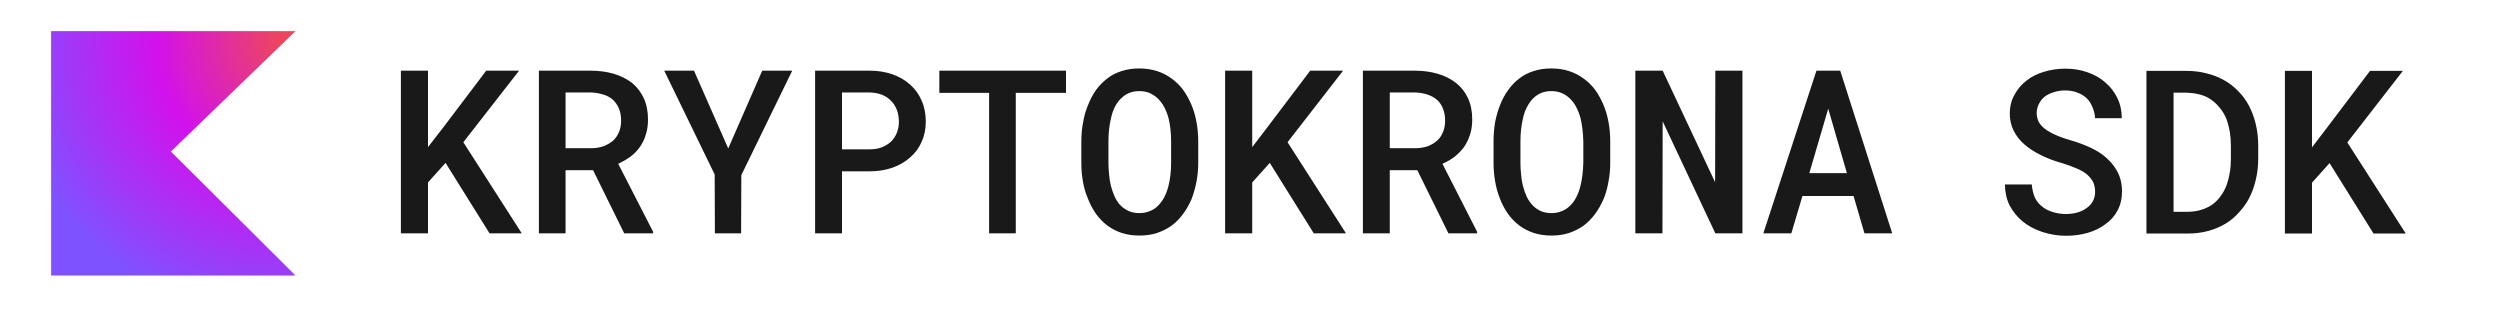
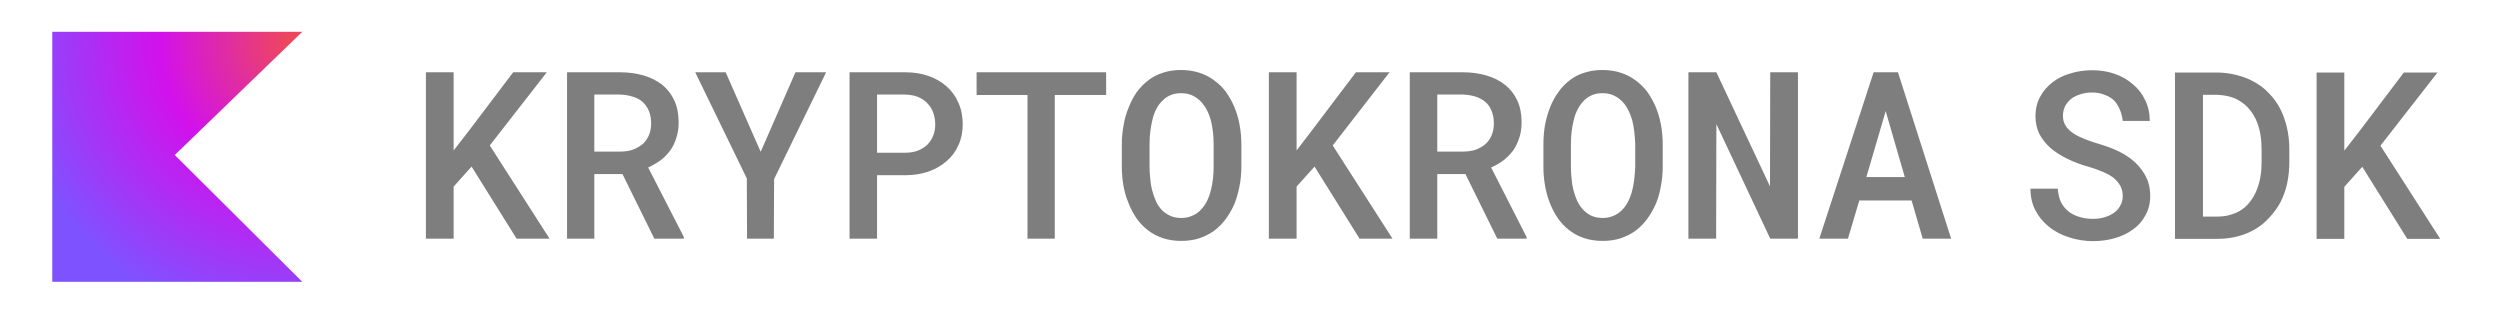
- <svg xmlns="http://www.w3.org/2000/svg" version="1.2" viewBox="0 0 1125 139" width="1125" height="139">
+ <svg xmlns="http://www.w3.org/2000/svg" version="1.2" viewBox="0 0 1100 139" width="1100" height="139">
  <defs>
    <radialGradient id="g1" cx="129.4" cy="18.5" r="126.1" gradientUnits="userSpaceOnUse">
      <stop offset=".003" stop-color="#ef4857" />
      <stop offset=".469" stop-color="#d211ec" />
      <stop offset="1" stop-color="#7f52ff" />
    </radialGradient>
  </defs>
  <style>
		.s0 { fill: url(#g1) } 
- 		.s1 { fill: #191919 } 
+ 		.s1 { fill: #7e7e7e } 
	</style>
  <path id="Layer" class="s0" d="m133 124h-110v-110h110l-56.1 54.2z" />
-   <path id="KRYPTOKRONA SDK" class="s1" aria-label="KRYPTOKRONA SDK" d="m192.6 82.1l7.9-8.8 19.8 31.7h14.5l-26.3-41 25.1-32.2h-14.8l-19.3 25.5-6.9 8.9v-34.4h-12.2v73.2h12.2zm61.9-5.5h12.4l14 28.4h13v-0.7l-15.7-30.6q3-1.4 5.5-3.2 2.5-1.9 4.2-4.3 1.8-2.5 2.7-5.6 1-3 1-6.8 0-5.5-1.9-9.6-1.9-4.1-5.3-6.9-3.5-2.7-8.2-4.1-4.8-1.4-10.5-1.4h-23.2v73.2h12zm11.3-9.9h-11.3v-25.1h11.2q3.1 0.1 5.6 0.9 2.5 0.7 4.3 2.2 1.9 1.7 2.9 4.1 1 2.3 1 5.5 0 2.8-0.9 5-0.9 2.2-2.5 3.8-1.9 1.7-4.5 2.7-2.5 0.9-5.8 0.9zm77.2-34.9l-15.3 35-15.4-35h-13.4l22.7 46.7 0.1 26.5h11.8l0.1-26.2 22.9-47zm35.9 73.2v-27.9h12.4q5.5 0 10.2-1.6 4.6-1.6 8-4.6 3.4-2.9 5.2-7 1.9-4.1 1.9-9.2 0-5.3-1.9-9.5-1.8-4.2-5.2-7.2-3.4-3-8-4.6-4.7-1.6-10.2-1.6h-24.5v73.2zm12.4-37.8h-12.4v-25.6h12.4q3.1 0.1 5.5 1 2.5 1 4.2 2.8 1.7 1.7 2.6 4.1 0.9 2.4 0.9 5.3 0 2.7-0.9 4.9-0.9 2.3-2.6 4-1.7 1.6-4.2 2.6-2.4 0.9-5.5 0.9zm65.8-25.4h22.6v-10h-57v10h22.4v63.2h12zm82.1 31.5v-9.7q0-4.6-0.8-8.8-0.8-4.3-2.4-8-1.5-3.4-3.6-6.4-2.2-2.9-5.1-5-2.9-2.2-6.6-3.4-3.7-1.2-8.1-1.2-4.3 0-7.9 1.2-3.6 1.1-6.4 3.3-2.9 2.2-5.1 5.2-2.1 3-3.5 6.6-1.6 3.7-2.3 7.9-0.8 4.1-0.8 8.6v9.7q0 4.3 0.7 8.3 0.7 4.1 2.2 7.6 1.4 3.7 3.6 6.9 2.2 3.1 5.1 5.3 2.9 2.2 6.5 3.4 3.7 1.2 8 1.2 4.3 0 7.8-1.1 3.6-1.2 6.5-3.2 3-2.2 5.3-5.3 2.3-3.1 3.9-6.8 1.4-3.6 2.2-7.8 0.8-4.1 0.8-8.5zm-12.2-9.8v9.8q0 2.7-0.3 5.4-0.3 2.6-0.9 5-0.7 2.8-1.9 5.1-1.2 2.2-2.9 3.9-1.5 1.5-3.6 2.3-2.1 0.9-4.7 0.9-2.6 0-4.7-0.9-2-0.9-3.6-2.4-1.6-1.6-2.7-3.9-1.1-2.4-1.8-5.1-0.6-2.4-0.8-5-0.3-2.7-0.3-5.3v-9.8q0-2.7 0.3-5.4 0.3-2.7 0.9-5.1 0.6-2.8 1.8-5.1 1.2-2.3 3-3.9 1.4-1.4 3.4-2.2 2-0.8 4.4-0.8 2.6 0 4.6 0.8 2 0.9 3.6 2.3 1.7 1.6 3 3.9 1.2 2.2 2 5 0.6 2.4 0.9 5.1 0.3 2.7 0.3 5.4zm36.5 18.6l7.9-8.8 19.8 31.7h14.5l-26.3-41 25-32.2h-14.8l-19.3 25.5-6.8 8.9v-34.4h-12.2v73.2h12.2zm61.9-5.5h12.4l14 28.4h12.9v-0.7l-15.6-30.6q3-1.3 5.5-3.2 2.4-1.9 4.2-4.3 1.7-2.5 2.7-5.6 1-3 1-6.8 0-5.5-1.9-9.6-1.9-4.1-5.3-6.8-3.5-2.8-8.3-4.2-4.8-1.4-10.4-1.4h-23.3v73.2h12.1zm11.3-9.9h-11.3v-25.1h11.2q3.1 0.1 5.6 0.9 2.5 0.8 4.3 2.3 1.9 1.6 2.8 4 1 2.4 1 5.5 0 2.8-0.9 5-0.9 2.3-2.5 3.8-1.8 1.7-4.4 2.7-2.6 0.9-5.8 0.9zm87.9 6.6v-9.7q0-4.6-0.8-8.8-0.8-4.3-2.4-8-1.5-3.4-3.6-6.4-2.2-2.9-5.1-5-2.9-2.2-6.6-3.4-3.7-1.2-8-1.2-4.4 0-8 1.2-3.6 1.1-6.4 3.3-2.9 2.2-5 5.2-2.2 3-3.6 6.6-1.5 3.7-2.3 7.9-0.7 4.1-0.7 8.6v9.7q0 4.3 0.7 8.3 0.7 4.1 2.1 7.6 1.4 3.7 3.6 6.9 2.2 3.1 5.1 5.3 2.9 2.2 6.5 3.4 3.7 1.2 8.1 1.2 4.2 0 7.7-1.1 3.6-1.2 6.5-3.2 3-2.2 5.3-5.3 2.3-3.1 3.9-6.8 1.5-3.6 2.2-7.8 0.8-4.1 0.8-8.5zm-12.1-9.8v9.8q-0.1 2.7-0.4 5.4-0.3 2.6-0.9 5-0.7 2.8-1.9 5.1-1.1 2.2-2.9 3.9-1.5 1.5-3.6 2.3-2.1 0.9-4.6 0.9-2.7 0-4.8-0.9-2-0.9-3.5-2.4-1.6-1.6-2.8-3.9-1.1-2.4-1.8-5.1-0.6-2.4-0.8-5-0.3-2.7-0.3-5.3v-9.8q0-2.7 0.3-5.4 0.3-2.7 0.9-5.1 0.6-2.8 1.9-5.1 1.2-2.3 2.9-3.9 1.5-1.4 3.4-2.2 2-0.8 4.5-0.8 2.5 0 4.5 0.8 2.1 0.9 3.6 2.3 1.8 1.6 3 3.9 1.2 2.2 2 5 0.6 2.4 0.9 5.1 0.3 2.7 0.4 5.4zm59.4 41.5h12.2v-73.2h-12.2l-0.1 50.2-23.6-50.2h-12.3v73.2h12.2l0.1-50.4zm39.2-16.8h23l4.9 16.8h12.5l-23.4-73.2h-10.7l-23.9 73.2h12.6zm20-10.3h-16.9l8.5-29zm111.7 8.3q0 2.5-1 4.3-1 1.9-2.8 3.1-1.7 1.3-4.1 2-2.4 0.7-5.2 0.7-3.2 0-6-0.9-2.7-0.8-4.7-2.4-2.1-1.6-3.3-4.1-1.1-2.5-1.4-5.9h-12.1q0.1 5.3 2.1 9.4 2.2 4.1 5.7 7.1 3.9 3.2 9.1 4.9 5.3 1.7 10.6 1.7 5.1 0 9.7-1.3 4.6-1.3 8-3.9 3.5-2.4 5.5-6.2 2-3.7 2-8.6 0-5.2-2.3-9.3-2.3-4-6.2-7-3.1-2.3-6.9-3.9-3.6-1.6-7.5-2.7-3.1-0.9-5.9-2-2.7-1.1-4.9-2.5-2.1-1.4-3.4-3.2-1.2-1.9-1.3-4.5 0-2.3 1-4.2 0.9-1.9 2.6-3.3 1.7-1.3 4.1-2 2.3-0.8 5.1-0.8 3.2 0 5.6 1 2.4 0.9 4.1 2.5 1.7 1.7 2.6 4 1 2.2 1.2 5h12q0-5-2-9.1-2-4.1-5.4-7-3.4-3-8.1-4.6-4.5-1.6-9.9-1.6-5 0-9.6 1.4-4.5 1.3-7.9 4-3.4 2.6-5.4 6.4-2.1 3.7-2.1 8.4 0 4.3 1.8 7.8 1.7 3.4 4.8 6.1 3.1 2.7 7.4 4.8 4.4 2.2 9.5 3.6 3.4 1 6.1 2.2 2.8 1.1 4.8 2.6 1.9 1.6 3 3.5 1 2 1 4.5zm23.1-54.3v73.2h18.5q5 0 9.4-1.2 4.4-1.2 8.1-3.5 3.2-2 5.8-5 2.7-2.9 4.5-6.4 1.9-3.7 2.9-8.1 1.1-4.5 1.1-9.5v-5.7q0-5.2-1.1-9.8-1.1-4.6-3.1-8.4-2-3.7-4.9-6.6-2.9-3-6.6-5-3.4-1.9-7.6-2.9-4.2-1.1-8.9-1.1zm12.2 63.4v-53.6h5.9q2.9 0.1 5.4 0.7 2.6 0.6 4.6 1.8 2.7 1.6 4.7 4.1 2.1 2.4 3.3 5.5 0.9 2.5 1.4 5.5 0.5 3 0.5 6.3v5.8q0 3.4-0.5 6.3-0.5 3-1.4 5.5-1.1 3-2.9 5.3-1.7 2.3-3.9 3.8-2.2 1.4-4.9 2.2-2.7 0.8-5.9 0.8zm62.3-13.1l7.9-8.8 19.8 31.7h14.5l-26.3-41 25-32.2h-14.8l-19.3 25.5-6.8 8.9v-34.4h-12.2v73.2h12.2z" />
+   <path id="KRYPTOKRONA SDK" class="s1" aria-label="KRYPTOKRONA SDK" d="m199.6 82.1l7.9-8.8 19.8 31.7h14.5l-26.3-41 25.1-32.2h-14.8l-19.3 25.5-6.9 8.9v-34.4h-12.2v73.2h12.2zm61.9-5.5h12.4l14 28.4h13v-0.7l-15.7-30.6q3-1.4 5.5-3.2 2.5-1.9 4.2-4.3 1.8-2.5 2.7-5.6 1-3 1-6.8 0-5.5-1.9-9.6-1.9-4.1-5.3-6.9-3.5-2.7-8.2-4.1-4.8-1.4-10.5-1.4h-23.2v73.2h12zm11.3-9.9h-11.3v-25.1h11.2q3.1 0.1 5.6 0.9 2.5 0.7 4.3 2.2 1.9 1.7 2.9 4.1 1 2.3 1 5.5 0 2.8-0.9 5-0.9 2.2-2.5 3.8-1.9 1.7-4.5 2.7-2.5 0.9-5.8 0.9zm77.2-34.9l-15.3 35-15.4-35h-13.4l22.7 46.7 0.1 26.5h11.8l0.1-26.2 22.9-47zm35.9 73.2v-27.9h12.4q5.5 0 10.2-1.6 4.6-1.6 8-4.6 3.4-2.9 5.2-7 1.9-4.1 1.9-9.2 0-5.3-1.9-9.5-1.8-4.2-5.2-7.2-3.4-3-8-4.6-4.7-1.6-10.2-1.6h-24.5v73.2zm12.4-37.8h-12.4v-25.6h12.4q3.1 0.1 5.5 1 2.5 1 4.2 2.8 1.7 1.7 2.6 4.1 0.9 2.4 0.9 5.3 0 2.7-0.9 4.9-0.9 2.3-2.6 4-1.7 1.6-4.2 2.6-2.4 0.9-5.5 0.9zm65.8-25.4h22.6v-10h-57v10h22.4v63.2h12zm82.1 31.5v-9.7q0-4.6-0.8-8.8-0.8-4.3-2.4-8-1.5-3.4-3.6-6.4-2.2-2.9-5.1-5-2.9-2.2-6.6-3.4-3.7-1.2-8.1-1.2-4.3 0-7.9 1.2-3.6 1.1-6.4 3.3-2.9 2.2-5.1 5.2-2.1 3-3.5 6.6-1.6 3.7-2.3 7.9-0.8 4.1-0.8 8.6v9.7q0 4.3 0.7 8.3 0.7 4.1 2.2 7.6 1.4 3.7 3.6 6.9 2.2 3.1 5.1 5.3 2.9 2.2 6.5 3.4 3.7 1.2 8 1.2 4.3 0 7.8-1.1 3.6-1.2 6.5-3.2 3-2.2 5.3-5.3 2.3-3.1 3.9-6.8 1.4-3.6 2.2-7.8 0.8-4.1 0.8-8.5zm-12.2-9.8v9.8q0 2.7-0.3 5.4-0.3 2.6-0.9 5-0.7 2.8-1.9 5.1-1.2 2.2-2.9 3.9-1.5 1.5-3.6 2.3-2.1 0.9-4.7 0.9-2.6 0-4.7-0.9-2-0.9-3.6-2.4-1.6-1.6-2.7-3.9-1.1-2.4-1.8-5.1-0.6-2.4-0.8-5-0.3-2.7-0.3-5.3v-9.8q0-2.7 0.3-5.4 0.3-2.7 0.9-5.1 0.6-2.8 1.8-5.1 1.2-2.3 3-3.9 1.4-1.4 3.4-2.2 2-0.8 4.4-0.8 2.6 0 4.6 0.8 2 0.9 3.6 2.3 1.7 1.6 3 3.9 1.2 2.2 2 5 0.6 2.4 0.9 5.1 0.3 2.7 0.3 5.4zm36.5 18.6l7.9-8.8 19.8 31.7h14.5l-26.3-41 25-32.2h-14.8l-19.3 25.5-6.8 8.9v-34.4h-12.2v73.2h12.2zm61.9-5.5h12.4l14 28.4h12.9v-0.7l-15.6-30.6q3-1.3 5.5-3.2 2.4-1.9 4.2-4.3 1.7-2.5 2.7-5.6 1-3 1-6.8 0-5.5-1.9-9.6-1.9-4.1-5.3-6.8-3.5-2.8-8.3-4.2-4.8-1.4-10.4-1.4h-23.3v73.2h12.1zm11.3-9.9h-11.3v-25.1h11.2q3.1 0.1 5.6 0.9 2.5 0.8 4.3 2.3 1.9 1.6 2.8 4 1 2.4 1 5.5 0 2.8-0.9 5-0.9 2.3-2.5 3.8-1.8 1.7-4.4 2.7-2.6 0.9-5.8 0.9zm87.9 6.6v-9.7q0-4.6-0.8-8.8-0.8-4.3-2.4-8-1.5-3.4-3.6-6.4-2.2-2.9-5.1-5-2.9-2.2-6.6-3.4-3.7-1.2-8-1.2-4.4 0-8 1.2-3.6 1.1-6.4 3.3-2.9 2.2-5 5.2-2.2 3-3.6 6.6-1.5 3.7-2.3 7.9-0.7 4.1-0.7 8.6v9.7q0 4.3 0.7 8.3 0.7 4.1 2.1 7.6 1.4 3.7 3.6 6.9 2.2 3.1 5.1 5.3 2.9 2.2 6.5 3.4 3.7 1.2 8.1 1.2 4.2 0 7.7-1.1 3.6-1.2 6.5-3.2 3-2.2 5.3-5.3 2.3-3.1 3.9-6.8 1.5-3.6 2.2-7.8 0.8-4.1 0.8-8.5zm-12.1-9.8v9.8q-0.1 2.7-0.4 5.4-0.3 2.6-0.9 5-0.7 2.8-1.9 5.1-1.1 2.2-2.9 3.9-1.5 1.5-3.6 2.3-2.1 0.9-4.6 0.9-2.7 0-4.8-0.9-2-0.9-3.5-2.4-1.6-1.6-2.8-3.9-1.1-2.4-1.8-5.1-0.6-2.4-0.8-5-0.3-2.7-0.3-5.3v-9.8q0-2.7 0.3-5.4 0.3-2.7 0.9-5.1 0.6-2.8 1.9-5.1 1.2-2.3 2.9-3.9 1.5-1.4 3.4-2.2 2-0.8 4.5-0.8 2.5 0 4.5 0.8 2.1 0.9 3.6 2.3 1.8 1.6 3 3.9 1.2 2.2 2 5 0.6 2.4 0.9 5.1 0.3 2.7 0.4 5.4zm59.4 41.5h12.2v-73.2h-12.2l-0.1 50.2-23.6-50.2h-12.3v73.2h12.2l0.1-50.4zm39.2-16.8h23l4.9 16.8h12.5l-23.4-73.2h-10.7l-23.9 73.2h12.6zm20-10.3h-16.9l8.5-29zm95.9 8.3q0 2.5-1.1 4.3-1 1.9-2.7 3.1-1.8 1.3-4.2 2-2.4 0.7-5.1 0.7-3.3 0-6.1-0.9-2.7-0.8-4.7-2.4-2-1.6-3.3-4.1-1.1-2.5-1.4-5.9h-12q0 5.3 2.1 9.4 2.1 4.1 5.7 7.1 3.8 3.2 9.1 4.9 5.2 1.7 10.6 1.7 5.1 0 9.6-1.3 4.6-1.3 8.1-3.9 3.4-2.4 5.4-6.2 2.1-3.7 2.1-8.6 0-5.2-2.4-9.3-2.3-4-6.2-7-3.1-2.3-6.8-3.9-3.7-1.6-7.6-2.7-3-0.9-5.8-2-2.8-1.1-5-2.5-2.1-1.4-3.3-3.2-1.3-1.9-1.3-4.5 0-2.3 0.9-4.2 1-1.9 2.7-3.3 1.7-1.3 4-2 2.4-0.8 5.1-0.8 3.2 0 5.6 1 2.5 0.9 4.2 2.5 1.6 1.7 2.5 4 1 2.2 1.3 5h11.9q0-5-2-9.1-1.9-4.1-5.4-7-3.4-3-8-4.6-4.6-1.6-9.9-1.6-5.1 0-9.6 1.4-4.6 1.3-8 4-3.4 2.6-5.4 6.4-2 3.7-2 8.4 0 4.3 1.7 7.8 1.8 3.4 4.8 6.1 3.1 2.7 7.4 4.8 4.4 2.2 9.6 3.6 3.3 1 6.1 2.2 2.7 1.1 4.7 2.6 1.9 1.6 3 3.5 1.1 2 1.1 4.5zm23-54.3v73.2h18.5q5.1 0 9.5-1.2 4.4-1.2 8-3.5 3.2-2 5.8-5 2.7-2.9 4.6-6.4 1.9-3.7 2.9-8.1 1-4.5 1-9.5v-5.7q0-5.2-1.1-9.8-1.1-4.6-3.1-8.4-2-3.7-4.9-6.6-2.8-3-6.6-5-3.4-1.9-7.6-2.9-4.1-1.1-8.9-1.1zm12.3 63.4v-53.6h5.9q2.9 0.1 5.4 0.7 2.5 0.6 4.5 1.8 2.8 1.6 4.8 4.1 2 2.4 3.2 5.5 1 2.5 1.5 5.5 0.5 3 0.5 6.3v5.8q0 3.4-0.5 6.3-0.5 3-1.5 5.5-1.1 3-2.9 5.3-1.7 2.3-3.9 3.8-2.1 1.4-4.9 2.2-2.6 0.8-5.8 0.8zm62.2-13.1l7.9-8.8 19.8 31.7h14.5l-26.3-41 25.1-32.2h-14.8l-19.3 25.5-6.9 8.9v-34.4h-12.2v73.2h12.2z" />
</svg>
